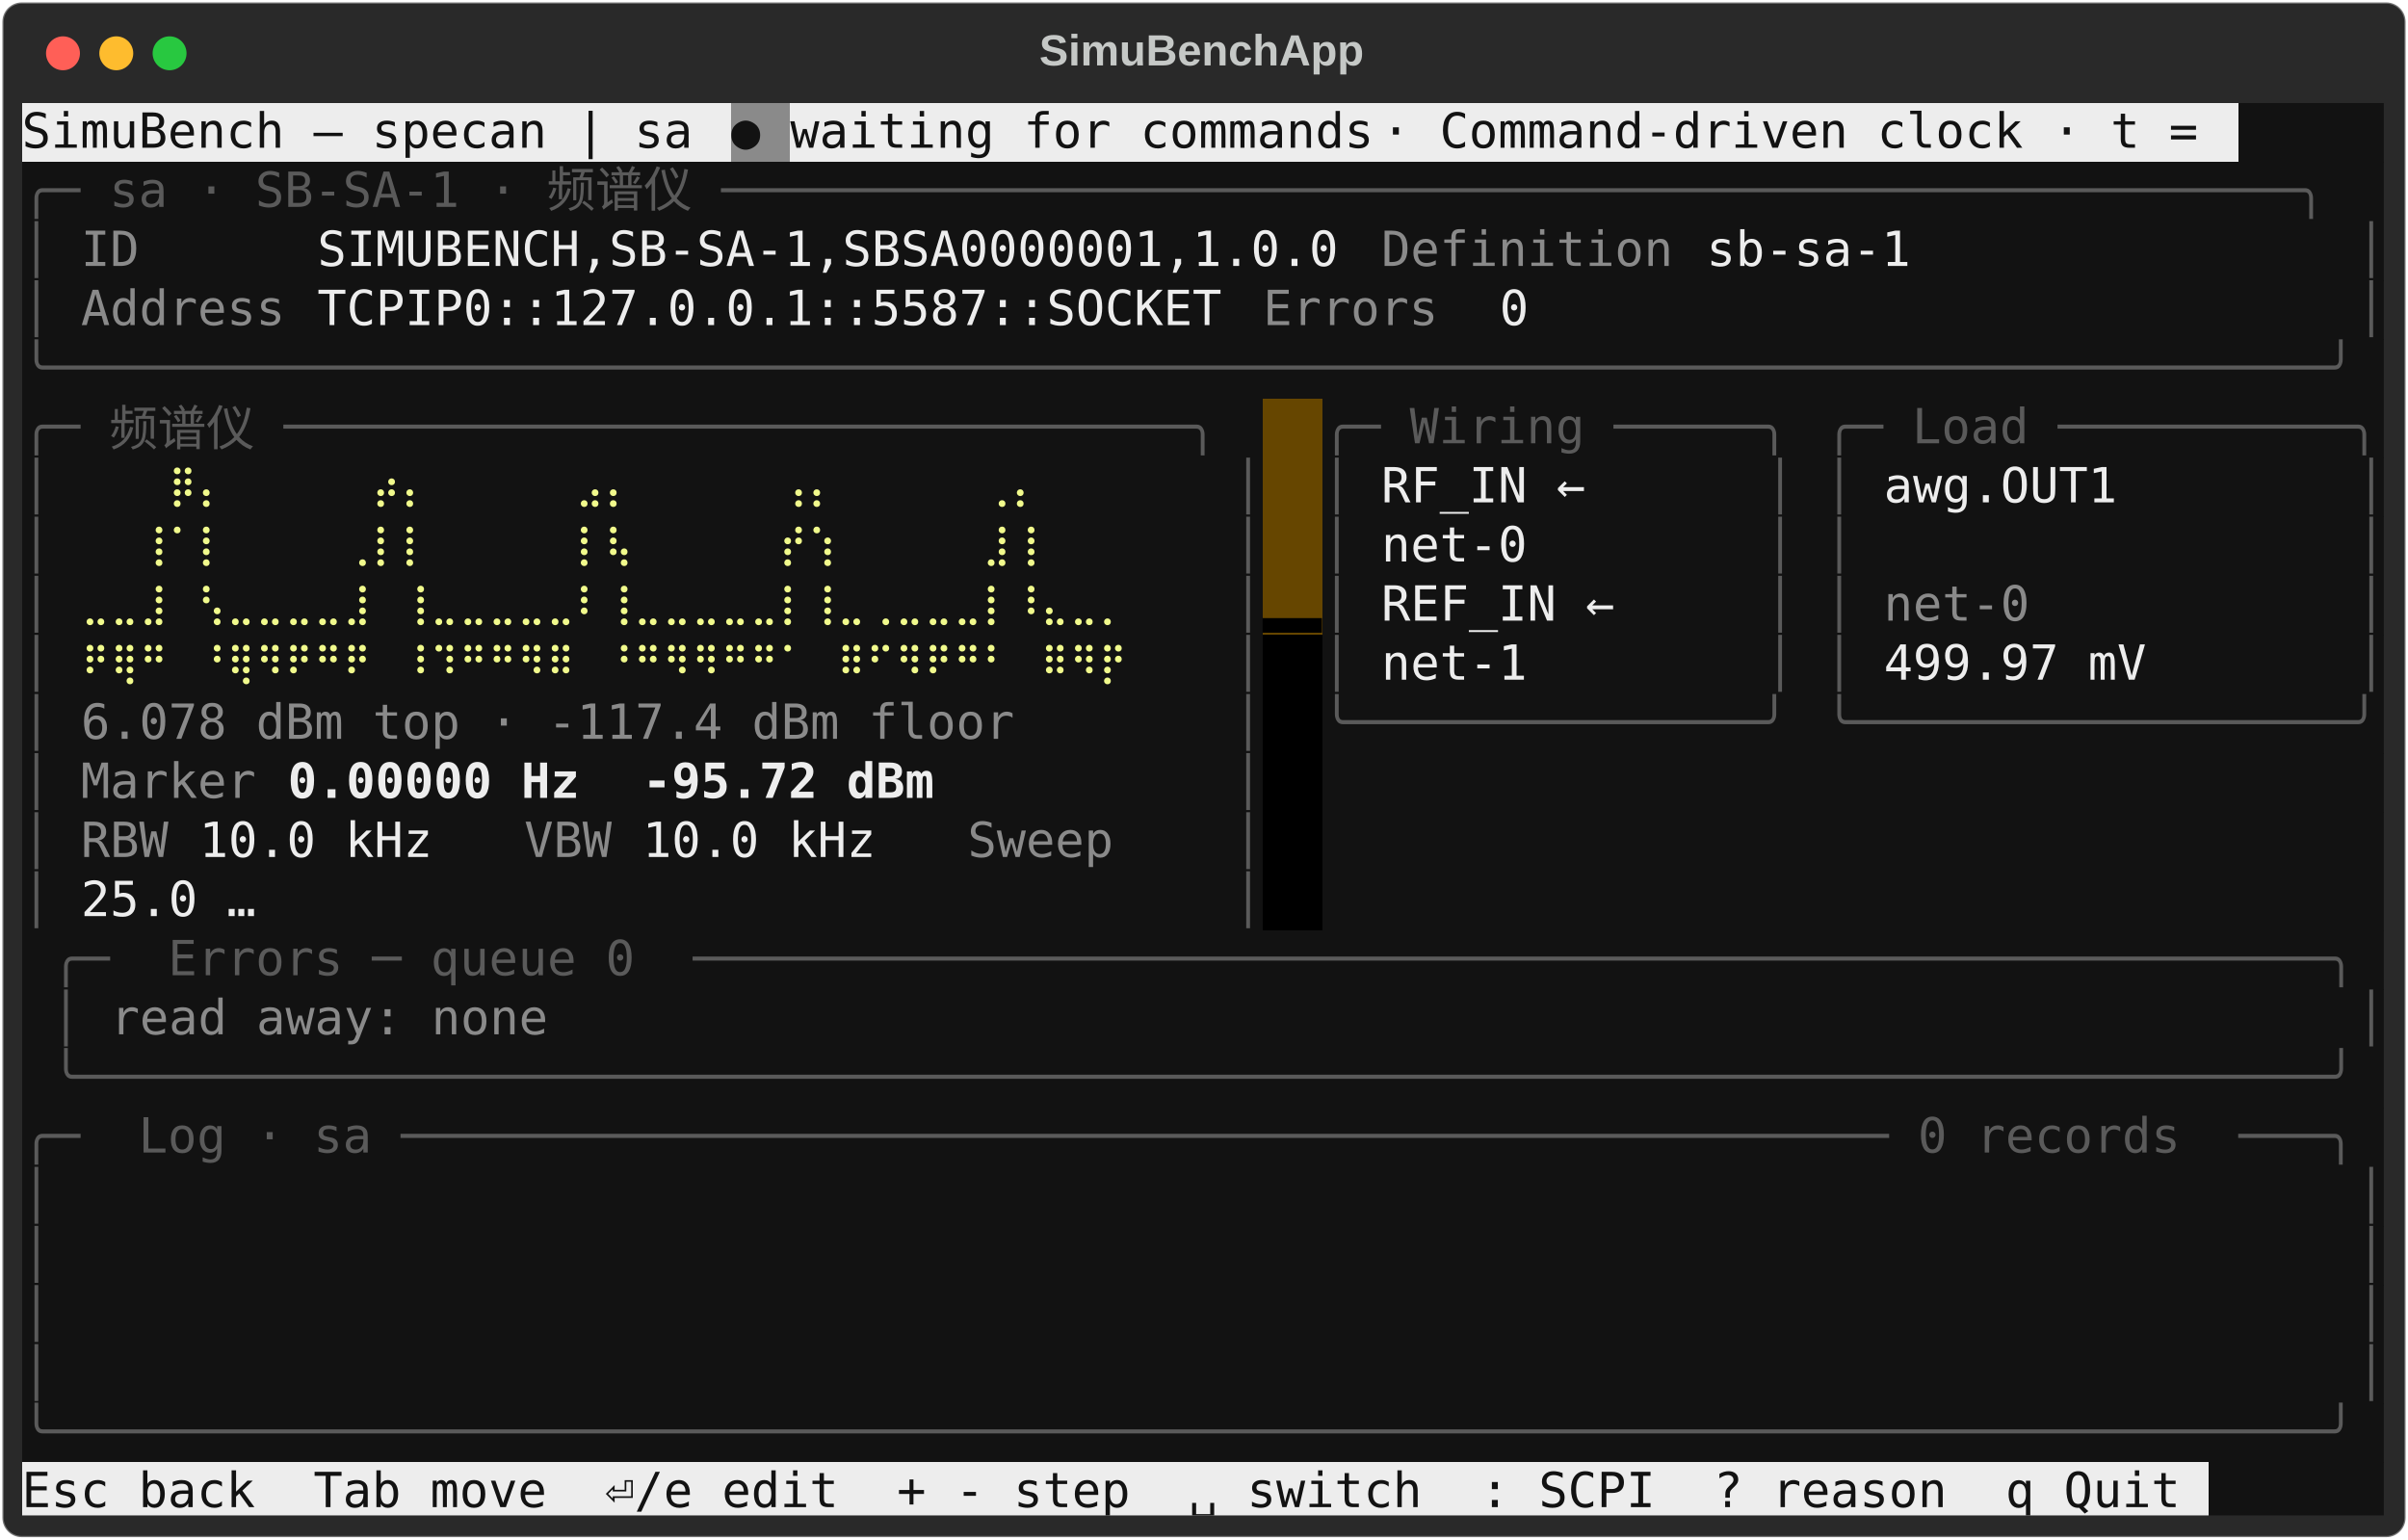
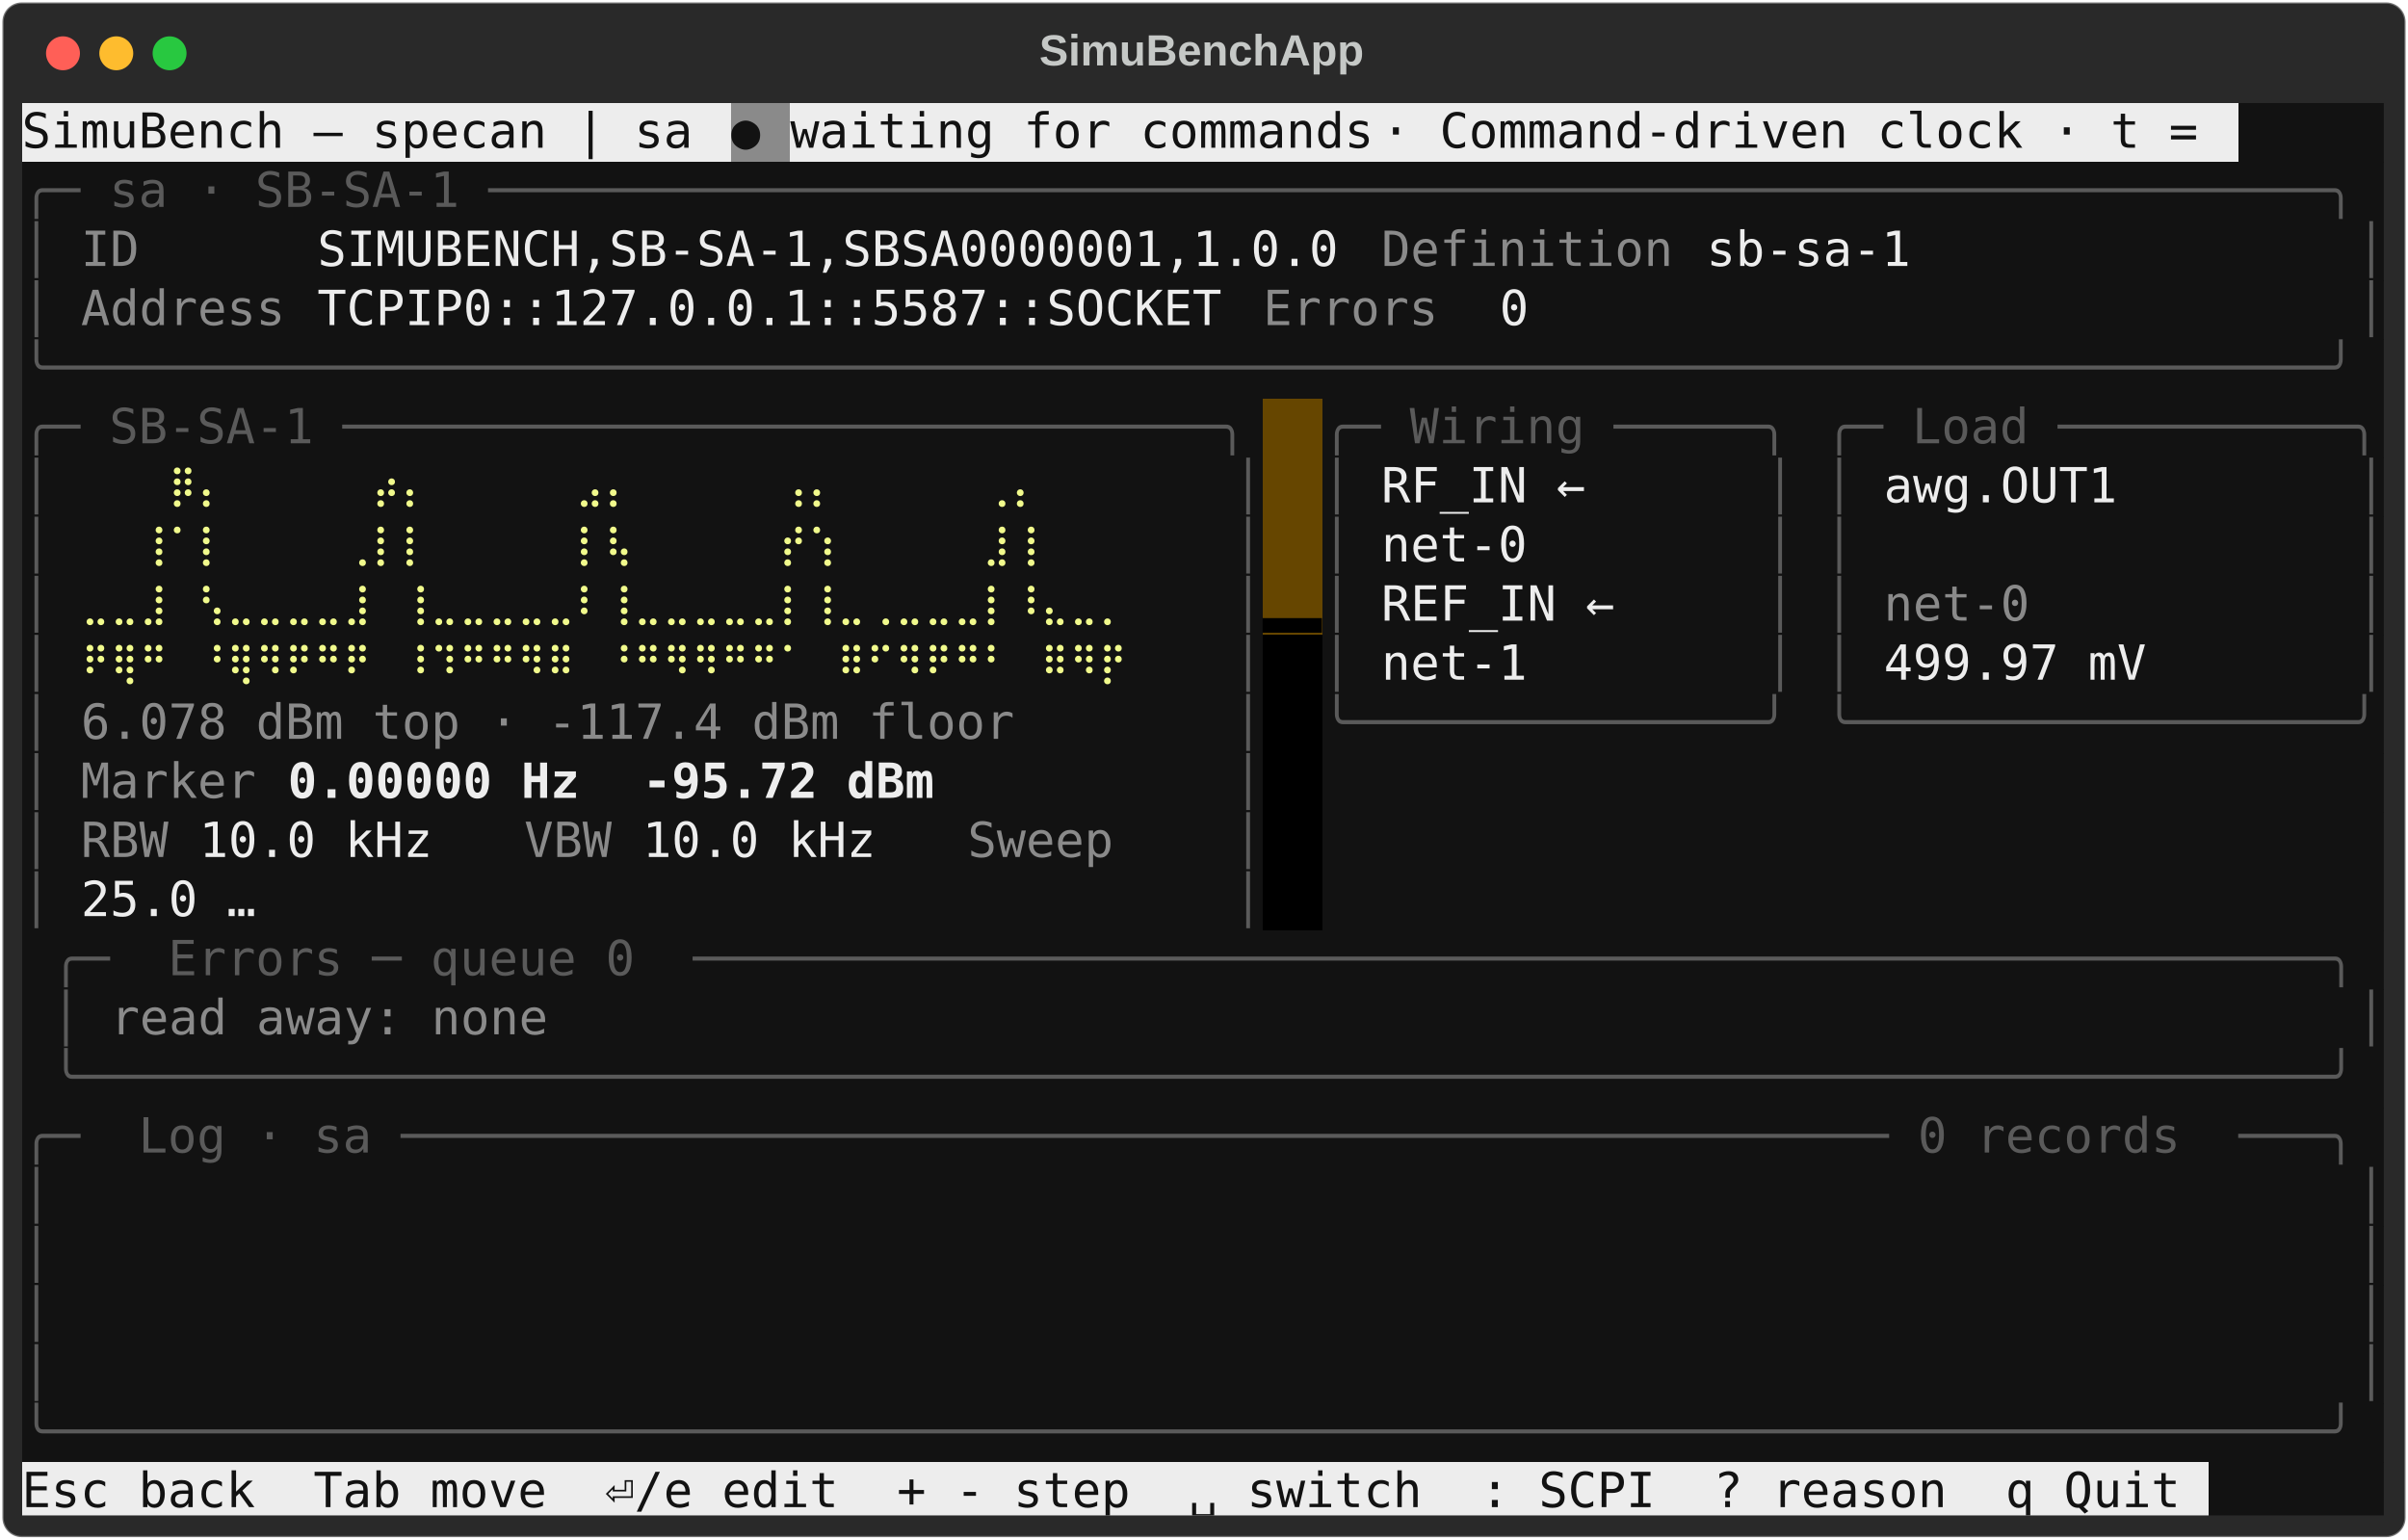
<svg xmlns="http://www.w3.org/2000/svg" class="rich-terminal" viewBox="0 0 994 635.6">
  <style>

    @font-face {
        font-family: "Fira Code";
        src: local("FiraCode-Regular"),
                url("https://cdnjs.cloudflare.com/ajax/libs/firacode/6.2.0/woff2/FiraCode-Regular.woff2") format("woff2"),
                url("https://cdnjs.cloudflare.com/ajax/libs/firacode/6.2.0/woff/FiraCode-Regular.woff") format("woff");
        font-style: normal;
        font-weight: 400;
    }
    @font-face {
        font-family: "Fira Code";
        src: local("FiraCode-Bold"),
                url("https://cdnjs.cloudflare.com/ajax/libs/firacode/6.2.0/woff2/FiraCode-Bold.woff2") format("woff2"),
                url("https://cdnjs.cloudflare.com/ajax/libs/firacode/6.2.0/woff/FiraCode-Bold.woff") format("woff");
        font-style: bold;
        font-weight: 700;
    }

    .terminal-matrix {
        font-family: Fira Code, monospace;
        font-size: 20px;
        line-height: 24.4px;
        font-variant-east-asian: full-width;
    }

    .terminal-title {
        font-size: 18px;
        font-weight: bold;
        font-family: arial;
    }

    .terminal-r1 { fill: #121212 }
.terminal-r2 { fill: #c5c8c6 }
.terminal-r3 { fill: #5a5a5a }
.terminal-r4 { fill: #8a8a8a }
.terminal-r5 { fill: #ededed }
.terminal-r6 { fill: #f1fa8c }
.terminal-r7 { fill: #000000 }
.terminal-r8 { fill: #ededed;font-weight: bold }
    </style>
  <defs>
    <clipPath id="terminal-clip-terminal">
      <rect x="0" y="0" width="975.0" height="584.6" />
    </clipPath>
    <clipPath id="terminal-line-0">
      <rect x="0" y="1.5" width="976" height="24.65" />
    </clipPath>
    <clipPath id="terminal-line-1">
      <rect x="0" y="25.9" width="976" height="24.65" />
    </clipPath>
    <clipPath id="terminal-line-2">
      <rect x="0" y="50.3" width="976" height="24.65" />
    </clipPath>
    <clipPath id="terminal-line-3">
      <rect x="0" y="74.7" width="976" height="24.65" />
    </clipPath>
    <clipPath id="terminal-line-4">
      <rect x="0" y="99.1" width="976" height="24.65" />
    </clipPath>
    <clipPath id="terminal-line-5">
      <rect x="0" y="123.5" width="976" height="24.65" />
    </clipPath>
    <clipPath id="terminal-line-6">
      <rect x="0" y="147.9" width="976" height="24.65" />
    </clipPath>
    <clipPath id="terminal-line-7">
      <rect x="0" y="172.3" width="976" height="24.65" />
    </clipPath>
    <clipPath id="terminal-line-8">
      <rect x="0" y="196.7" width="976" height="24.65" />
    </clipPath>
    <clipPath id="terminal-line-9">
      <rect x="0" y="221.1" width="976" height="24.65" />
    </clipPath>
    <clipPath id="terminal-line-10">
      <rect x="0" y="245.5" width="976" height="24.65" />
    </clipPath>
    <clipPath id="terminal-line-11">
      <rect x="0" y="269.9" width="976" height="24.65" />
    </clipPath>
    <clipPath id="terminal-line-12">
      <rect x="0" y="294.3" width="976" height="24.65" />
    </clipPath>
    <clipPath id="terminal-line-13">
      <rect x="0" y="318.7" width="976" height="24.65" />
    </clipPath>
    <clipPath id="terminal-line-14">
      <rect x="0" y="343.1" width="976" height="24.65" />
    </clipPath>
    <clipPath id="terminal-line-15">
      <rect x="0" y="367.5" width="976" height="24.65" />
    </clipPath>
    <clipPath id="terminal-line-16">
      <rect x="0" y="391.9" width="976" height="24.65" />
    </clipPath>
    <clipPath id="terminal-line-17">
      <rect x="0" y="416.3" width="976" height="24.65" />
    </clipPath>
    <clipPath id="terminal-line-18">
      <rect x="0" y="440.7" width="976" height="24.65" />
    </clipPath>
    <clipPath id="terminal-line-19">
      <rect x="0" y="465.1" width="976" height="24.65" />
    </clipPath>
    <clipPath id="terminal-line-20">
      <rect x="0" y="489.5" width="976" height="24.65" />
    </clipPath>
    <clipPath id="terminal-line-21">
      <rect x="0" y="513.9" width="976" height="24.65" />
    </clipPath>
    <clipPath id="terminal-line-22">
      <rect x="0" y="538.3" width="976" height="24.65" />
    </clipPath>
  </defs>
  <rect fill="#292929" stroke="rgba(255,255,255,0.35)" stroke-width="1" x="1" y="1" width="992" height="633.6" rx="8" />
  <text class="terminal-title" fill="#c5c8c6" text-anchor="middle" x="496" y="27">SimuBenchApp</text>
  <g transform="translate(26,22)">
    <circle cx="0" cy="0" r="7" fill="#ff5f57" />
    <circle cx="22" cy="0" r="7" fill="#febc2e" />
    <circle cx="44" cy="0" r="7" fill="#28c840" />
  </g>
  <g transform="translate(9, 41)" clip-path="url(#terminal-clip-terminal)">
    <rect fill="#ededed" x="0" y="1.5" width="280.6" height="24.65" shape-rendering="crispEdges" />
    <rect fill="#ededed" x="280.6" y="1.5" width="12.2" height="24.65" shape-rendering="crispEdges" />
    <rect fill="#8a8a8a" x="292.8" y="1.5" width="24.4" height="24.65" shape-rendering="crispEdges" />
    <rect fill="#ededed" x="317.2" y="1.5" width="244" height="24.65" shape-rendering="crispEdges" />
    <rect fill="#ededed" x="561.2" y="1.5" width="353.8" height="24.65" shape-rendering="crispEdges" />
    <rect fill="#121212" x="915" y="1.5" width="61" height="24.65" shape-rendering="crispEdges" />
    <rect fill="#121212" x="0" y="25.9" width="976" height="24.65" shape-rendering="crispEdges" />
    <rect fill="#121212" x="0" y="50.3" width="12.2" height="24.65" shape-rendering="crispEdges" />
    <rect fill="#121212" x="12.2" y="50.3" width="12.2" height="24.65" shape-rendering="crispEdges" />
    <rect fill="#121212" x="24.4" y="50.3" width="97.6" height="24.65" shape-rendering="crispEdges" />
    <rect fill="#121212" x="122" y="50.3" width="439.2" height="24.65" shape-rendering="crispEdges" />
    <rect fill="#121212" x="561.2" y="50.3" width="134.2" height="24.65" shape-rendering="crispEdges" />
    <rect fill="#121212" x="695.4" y="50.3" width="256.2" height="24.65" shape-rendering="crispEdges" />
    <rect fill="#121212" x="951.6" y="50.3" width="12.2" height="24.65" shape-rendering="crispEdges" />
    <rect fill="#121212" x="963.8" y="50.3" width="12.2" height="24.65" shape-rendering="crispEdges" />
    <rect fill="#121212" x="0" y="74.7" width="12.2" height="24.65" shape-rendering="crispEdges" />
    <rect fill="#121212" x="12.2" y="74.7" width="12.2" height="24.65" shape-rendering="crispEdges" />
    <rect fill="#121212" x="24.4" y="74.7" width="97.6" height="24.65" shape-rendering="crispEdges" />
    <rect fill="#121212" x="122" y="74.7" width="390.4" height="24.65" shape-rendering="crispEdges" />
    <rect fill="#121212" x="512.4" y="74.7" width="97.6" height="24.65" shape-rendering="crispEdges" />
    <rect fill="#121212" x="610" y="74.7" width="341.6" height="24.65" shape-rendering="crispEdges" />
    <rect fill="#121212" x="951.6" y="74.7" width="12.2" height="24.65" shape-rendering="crispEdges" />
    <rect fill="#121212" x="963.8" y="74.7" width="12.2" height="24.65" shape-rendering="crispEdges" />
    <rect fill="#121212" x="0" y="99.1" width="976" height="24.65" shape-rendering="crispEdges" />
    <rect fill="#121212" x="0" y="123.5" width="512.4" height="24.65" shape-rendering="crispEdges" />
    <rect fill="#664600" x="512.4" y="123.5" width="24.4" height="24.65" shape-rendering="crispEdges" />
    <rect fill="#121212" x="536.8" y="123.5" width="195.2" height="24.65" shape-rendering="crispEdges" />
    <rect fill="#121212" x="732" y="123.5" width="12.2" height="24.65" shape-rendering="crispEdges" />
    <rect fill="#121212" x="744.2" y="123.5" width="231.8" height="24.65" shape-rendering="crispEdges" />
    <rect fill="#121212" x="0" y="147.9" width="12.2" height="24.65" shape-rendering="crispEdges" />
    <rect fill="#121212" x="12.2" y="147.9" width="12.2" height="24.65" shape-rendering="crispEdges" />
    <rect fill="#121212" x="24.4" y="147.9" width="463.6" height="24.65" shape-rendering="crispEdges" />
    <rect fill="#121212" x="488" y="147.9" width="12.2" height="24.65" shape-rendering="crispEdges" />
    <rect fill="#121212" x="500.2" y="147.9" width="12.2" height="24.65" shape-rendering="crispEdges" />
    <rect fill="#664600" x="512.4" y="147.9" width="24.4" height="24.65" shape-rendering="crispEdges" />
    <rect fill="#121212" x="536.8" y="147.9" width="12.2" height="24.65" shape-rendering="crispEdges" />
    <rect fill="#121212" x="549" y="147.9" width="12.2" height="24.65" shape-rendering="crispEdges" />
    <rect fill="#121212" x="561.2" y="147.9" width="85.4" height="24.65" shape-rendering="crispEdges" />
    <rect fill="#121212" x="646.6" y="147.9" width="73.2" height="24.65" shape-rendering="crispEdges" />
    <rect fill="#121212" x="719.8" y="147.9" width="12.2" height="24.65" shape-rendering="crispEdges" />
    <rect fill="#121212" x="732" y="147.9" width="12.2" height="24.65" shape-rendering="crispEdges" />
    <rect fill="#121212" x="744.2" y="147.9" width="12.2" height="24.65" shape-rendering="crispEdges" />
    <rect fill="#121212" x="756.4" y="147.9" width="12.2" height="24.65" shape-rendering="crispEdges" />
    <rect fill="#121212" x="768.6" y="147.9" width="170.8" height="24.65" shape-rendering="crispEdges" />
    <rect fill="#121212" x="939.4" y="147.9" width="24.4" height="24.65" shape-rendering="crispEdges" />
    <rect fill="#121212" x="963.8" y="147.9" width="12.2" height="24.65" shape-rendering="crispEdges" />
    <rect fill="#121212" x="0" y="172.3" width="12.2" height="24.65" shape-rendering="crispEdges" />
    <rect fill="#121212" x="12.2" y="172.3" width="12.2" height="24.65" shape-rendering="crispEdges" />
    <rect fill="#121212" x="24.4" y="172.3" width="463.6" height="24.65" shape-rendering="crispEdges" />
    <rect fill="#121212" x="488" y="172.3" width="12.2" height="24.65" shape-rendering="crispEdges" />
    <rect fill="#121212" x="500.2" y="172.3" width="12.2" height="24.65" shape-rendering="crispEdges" />
    <rect fill="#664600" x="512.4" y="172.3" width="24.4" height="24.65" shape-rendering="crispEdges" />
    <rect fill="#121212" x="536.8" y="172.3" width="12.2" height="24.65" shape-rendering="crispEdges" />
    <rect fill="#121212" x="549" y="172.3" width="12.2" height="24.65" shape-rendering="crispEdges" />
    <rect fill="#121212" x="561.2" y="172.3" width="73.2" height="24.65" shape-rendering="crispEdges" />
    <rect fill="#121212" x="634.4" y="172.3" width="85.4" height="24.65" shape-rendering="crispEdges" />
    <rect fill="#121212" x="719.8" y="172.3" width="12.2" height="24.65" shape-rendering="crispEdges" />
    <rect fill="#121212" x="732" y="172.3" width="12.2" height="24.65" shape-rendering="crispEdges" />
    <rect fill="#121212" x="744.2" y="172.3" width="12.2" height="24.65" shape-rendering="crispEdges" />
    <rect fill="#121212" x="756.4" y="172.3" width="12.2" height="24.65" shape-rendering="crispEdges" />
    <rect fill="#121212" x="768.6" y="172.3" width="170.8" height="24.65" shape-rendering="crispEdges" />
    <rect fill="#121212" x="939.4" y="172.3" width="24.4" height="24.65" shape-rendering="crispEdges" />
    <rect fill="#121212" x="963.8" y="172.3" width="12.2" height="24.65" shape-rendering="crispEdges" />
    <rect fill="#121212" x="0" y="196.7" width="12.2" height="24.65" shape-rendering="crispEdges" />
    <rect fill="#121212" x="12.2" y="196.7" width="12.2" height="24.65" shape-rendering="crispEdges" />
    <rect fill="#121212" x="24.4" y="196.7" width="463.6" height="24.65" shape-rendering="crispEdges" />
    <rect fill="#121212" x="488" y="196.7" width="12.2" height="24.65" shape-rendering="crispEdges" />
    <rect fill="#121212" x="500.2" y="196.7" width="12.2" height="24.65" shape-rendering="crispEdges" />
    <rect fill="#664600" x="512.4" y="196.7" width="24.4" height="24.65" shape-rendering="crispEdges" />
    <rect fill="#121212" x="536.8" y="196.7" width="12.2" height="24.65" shape-rendering="crispEdges" />
    <rect fill="#121212" x="549" y="196.7" width="12.2" height="24.65" shape-rendering="crispEdges" />
    <rect fill="#121212" x="561.2" y="196.7" width="97.6" height="24.65" shape-rendering="crispEdges" />
    <rect fill="#121212" x="658.8" y="196.7" width="61" height="24.65" shape-rendering="crispEdges" />
    <rect fill="#121212" x="719.8" y="196.7" width="12.2" height="24.65" shape-rendering="crispEdges" />
    <rect fill="#121212" x="732" y="196.7" width="12.2" height="24.65" shape-rendering="crispEdges" />
    <rect fill="#121212" x="744.2" y="196.7" width="12.2" height="24.65" shape-rendering="crispEdges" />
    <rect fill="#121212" x="756.4" y="196.7" width="12.2" height="24.65" shape-rendering="crispEdges" />
    <rect fill="#121212" x="768.6" y="196.7" width="61" height="24.65" shape-rendering="crispEdges" />
    <rect fill="#121212" x="829.6" y="196.7" width="109.8" height="24.65" shape-rendering="crispEdges" />
    <rect fill="#121212" x="939.4" y="196.7" width="24.4" height="24.65" shape-rendering="crispEdges" />
    <rect fill="#121212" x="963.8" y="196.7" width="12.2" height="24.65" shape-rendering="crispEdges" />
    <rect fill="#121212" x="0" y="221.1" width="12.2" height="24.65" shape-rendering="crispEdges" />
    <rect fill="#121212" x="12.2" y="221.1" width="12.2" height="24.65" shape-rendering="crispEdges" />
    <rect fill="#121212" x="24.4" y="221.1" width="463.6" height="24.65" shape-rendering="crispEdges" />
    <rect fill="#121212" x="488" y="221.1" width="12.2" height="24.65" shape-rendering="crispEdges" />
    <rect fill="#121212" x="500.2" y="221.1" width="12.2" height="24.65" shape-rendering="crispEdges" />
    <rect fill="#000000" x="512.4" y="221.1" width="24.4" height="24.65" shape-rendering="crispEdges" />
    <rect fill="#121212" x="536.8" y="221.1" width="12.2" height="24.65" shape-rendering="crispEdges" />
    <rect fill="#121212" x="549" y="221.1" width="12.2" height="24.65" shape-rendering="crispEdges" />
    <rect fill="#121212" x="561.2" y="221.1" width="61" height="24.65" shape-rendering="crispEdges" />
    <rect fill="#121212" x="622.2" y="221.1" width="97.6" height="24.65" shape-rendering="crispEdges" />
    <rect fill="#121212" x="719.8" y="221.1" width="12.2" height="24.65" shape-rendering="crispEdges" />
    <rect fill="#121212" x="732" y="221.1" width="12.2" height="24.65" shape-rendering="crispEdges" />
    <rect fill="#121212" x="744.2" y="221.1" width="12.2" height="24.65" shape-rendering="crispEdges" />
    <rect fill="#121212" x="756.4" y="221.1" width="12.2" height="24.65" shape-rendering="crispEdges" />
    <rect fill="#121212" x="768.6" y="221.1" width="170.8" height="24.65" shape-rendering="crispEdges" />
    <rect fill="#121212" x="939.4" y="221.1" width="24.4" height="24.65" shape-rendering="crispEdges" />
    <rect fill="#121212" x="963.8" y="221.1" width="12.2" height="24.65" shape-rendering="crispEdges" />
    <rect fill="#121212" x="0" y="245.5" width="12.2" height="24.65" shape-rendering="crispEdges" />
    <rect fill="#121212" x="12.2" y="245.5" width="12.2" height="24.65" shape-rendering="crispEdges" />
    <rect fill="#121212" x="24.4" y="245.5" width="390.4" height="24.65" shape-rendering="crispEdges" />
    <rect fill="#121212" x="414.8" y="245.5" width="73.2" height="24.65" shape-rendering="crispEdges" />
    <rect fill="#121212" x="488" y="245.5" width="12.2" height="24.65" shape-rendering="crispEdges" />
    <rect fill="#121212" x="500.2" y="245.5" width="12.2" height="24.65" shape-rendering="crispEdges" />
    <rect fill="#000000" x="512.4" y="245.5" width="24.4" height="24.65" shape-rendering="crispEdges" />
    <rect fill="#121212" x="536.8" y="245.5" width="195.2" height="24.65" shape-rendering="crispEdges" />
    <rect fill="#121212" x="732" y="245.5" width="12.2" height="24.65" shape-rendering="crispEdges" />
    <rect fill="#121212" x="744.2" y="245.5" width="231.8" height="24.65" shape-rendering="crispEdges" />
    <rect fill="#121212" x="0" y="269.9" width="12.2" height="24.65" shape-rendering="crispEdges" />
    <rect fill="#121212" x="12.2" y="269.9" width="12.2" height="24.65" shape-rendering="crispEdges" />
    <rect fill="#121212" x="24.4" y="269.9" width="85.4" height="24.65" shape-rendering="crispEdges" />
    <rect fill="#121212" x="109.8" y="269.9" width="122" height="24.65" shape-rendering="crispEdges" />
    <rect fill="#121212" x="231.8" y="269.9" width="24.4" height="24.65" shape-rendering="crispEdges" />
    <rect fill="#121212" x="256.2" y="269.9" width="122" height="24.65" shape-rendering="crispEdges" />
    <rect fill="#121212" x="378.2" y="269.9" width="109.8" height="24.65" shape-rendering="crispEdges" />
    <rect fill="#121212" x="488" y="269.9" width="12.2" height="24.65" shape-rendering="crispEdges" />
    <rect fill="#121212" x="500.2" y="269.9" width="12.2" height="24.65" shape-rendering="crispEdges" />
    <rect fill="#000000" x="512.4" y="269.9" width="24.4" height="24.65" shape-rendering="crispEdges" />
    <rect fill="#121212" x="536.8" y="269.9" width="439.2" height="24.65" shape-rendering="crispEdges" />
    <rect fill="#121212" x="0" y="294.3" width="12.2" height="24.65" shape-rendering="crispEdges" />
    <rect fill="#121212" x="12.2" y="294.3" width="12.2" height="24.65" shape-rendering="crispEdges" />
    <rect fill="#121212" x="24.4" y="294.3" width="48.8" height="24.65" shape-rendering="crispEdges" />
    <rect fill="#121212" x="73.2" y="294.3" width="134.2" height="24.65" shape-rendering="crispEdges" />
    <rect fill="#121212" x="207.4" y="294.3" width="48.8" height="24.65" shape-rendering="crispEdges" />
    <rect fill="#121212" x="256.2" y="294.3" width="134.2" height="24.65" shape-rendering="crispEdges" />
    <rect fill="#121212" x="390.4" y="294.3" width="61" height="24.65" shape-rendering="crispEdges" />
    <rect fill="#121212" x="451.4" y="294.3" width="48.8" height="24.65" shape-rendering="crispEdges" />
    <rect fill="#121212" x="500.2" y="294.3" width="12.2" height="24.65" shape-rendering="crispEdges" />
    <rect fill="#000000" x="512.4" y="294.3" width="24.4" height="24.65" shape-rendering="crispEdges" />
    <rect fill="#121212" x="536.8" y="294.3" width="439.2" height="24.65" shape-rendering="crispEdges" />
    <rect fill="#121212" x="0" y="318.7" width="12.2" height="24.65" shape-rendering="crispEdges" />
    <rect fill="#121212" x="12.2" y="318.7" width="12.2" height="24.65" shape-rendering="crispEdges" />
    <rect fill="#121212" x="24.4" y="318.7" width="73.2" height="24.65" shape-rendering="crispEdges" />
    <rect fill="#121212" x="97.6" y="318.7" width="402.6" height="24.65" shape-rendering="crispEdges" />
    <rect fill="#121212" x="500.2" y="318.7" width="12.2" height="24.65" shape-rendering="crispEdges" />
    <rect fill="#000000" x="512.4" y="318.7" width="24.4" height="24.65" shape-rendering="crispEdges" />
    <rect fill="#121212" x="536.8" y="318.7" width="439.2" height="24.65" shape-rendering="crispEdges" />
    <rect fill="#121212" x="0" y="343.1" width="12.2" height="24.65" shape-rendering="crispEdges" />
    <rect fill="#121212" x="12.2" y="343.1" width="963.8" height="24.65" shape-rendering="crispEdges" />
    <rect fill="#121212" x="0" y="367.5" width="12.2" height="24.65" shape-rendering="crispEdges" />
    <rect fill="#121212" x="12.2" y="367.5" width="12.2" height="24.65" shape-rendering="crispEdges" />
    <rect fill="#121212" x="24.4" y="367.5" width="12.2" height="24.65" shape-rendering="crispEdges" />
    <rect fill="#121212" x="36.6" y="367.5" width="183" height="24.65" shape-rendering="crispEdges" />
    <rect fill="#121212" x="219.6" y="367.5" width="61" height="24.65" shape-rendering="crispEdges" />
    <rect fill="#121212" x="280.6" y="367.5" width="683.2" height="24.65" shape-rendering="crispEdges" />
    <rect fill="#121212" x="963.8" y="367.5" width="12.2" height="24.65" shape-rendering="crispEdges" />
    <rect fill="#121212" x="0" y="391.9" width="12.2" height="24.65" shape-rendering="crispEdges" />
    <rect fill="#121212" x="12.2" y="391.9" width="963.8" height="24.65" shape-rendering="crispEdges" />
    <rect fill="#121212" x="0" y="416.3" width="976" height="24.65" shape-rendering="crispEdges" />
    <rect fill="#121212" x="0" y="440.7" width="12.2" height="24.65" shape-rendering="crispEdges" />
    <rect fill="#121212" x="12.2" y="440.7" width="12.2" height="24.65" shape-rendering="crispEdges" />
    <rect fill="#121212" x="24.4" y="440.7" width="0" height="24.65" shape-rendering="crispEdges" />
    <rect fill="#121212" x="24.4" y="440.7" width="939.4" height="24.65" shape-rendering="crispEdges" />
    <rect fill="#121212" x="963.8" y="440.7" width="12.2" height="24.65" shape-rendering="crispEdges" />
    <rect fill="#121212" x="0" y="465.1" width="12.2" height="24.65" shape-rendering="crispEdges" />
    <rect fill="#121212" x="12.2" y="465.1" width="951.6" height="24.65" shape-rendering="crispEdges" />
    <rect fill="#121212" x="963.8" y="465.1" width="12.2" height="24.65" shape-rendering="crispEdges" />
    <rect fill="#121212" x="0" y="489.5" width="12.2" height="24.65" shape-rendering="crispEdges" />
    <rect fill="#121212" x="12.2" y="489.5" width="951.6" height="24.65" shape-rendering="crispEdges" />
    <rect fill="#121212" x="963.8" y="489.5" width="12.2" height="24.65" shape-rendering="crispEdges" />
    <rect fill="#121212" x="0" y="513.9" width="12.2" height="24.65" shape-rendering="crispEdges" />
    <rect fill="#121212" x="12.2" y="513.9" width="951.6" height="24.65" shape-rendering="crispEdges" />
    <rect fill="#121212" x="963.8" y="513.9" width="12.2" height="24.65" shape-rendering="crispEdges" />
    <rect fill="#121212" x="0" y="538.3" width="976" height="24.65" shape-rendering="crispEdges" />
    <rect fill="#ededed" x="0" y="562.7" width="902.8" height="24.65" shape-rendering="crispEdges" />
    <rect fill="#121212" x="902.8" y="562.7" width="73.2" height="24.65" shape-rendering="crispEdges" />
    <g class="terminal-matrix">
      <text class="terminal-r1" x="0" y="20" textLength="280.6" clip-path="url(#terminal-line-0)">SimuBench — specan | sa</text>
      <text class="terminal-r1" x="292.8" y="20" textLength="24.4" clip-path="url(#terminal-line-0)">● </text>
      <text class="terminal-r1" x="317.2" y="20" textLength="244" clip-path="url(#terminal-line-0)">waiting for commands</text>
      <text class="terminal-r1" x="561.2" y="20" textLength="353.8" clip-path="url(#terminal-line-0)"> · Command-driven clock · t =</text>
      <text class="terminal-r2" x="976" y="20" textLength="12.2" clip-path="url(#terminal-line-0)">
</text>
-       <text class="terminal-r3" x="0" y="44.4" textLength="939.4" clip-path="url(#terminal-line-1)">╭─ sa · SB-SA-1 · 频谱仪 ──────────────────────────────────────────────────────╮</text>
+       <text class="terminal-r3" x="0" y="44.4" textLength="976" clip-path="url(#terminal-line-1)">╭─ sa · SB-SA-1 ───────────────────────────────────────────────────────────────╮</text>
      <text class="terminal-r2" x="976" y="44.4" textLength="12.2" clip-path="url(#terminal-line-1)">
</text>
      <text class="terminal-r3" x="0" y="68.8" textLength="12.2" clip-path="url(#terminal-line-2)">│</text>
      <text class="terminal-r4" x="24.4" y="68.8" textLength="97.6" clip-path="url(#terminal-line-2)">ID      </text>
      <text class="terminal-r5" x="122" y="68.8" textLength="439.2" clip-path="url(#terminal-line-2)">SIMUBENCH,SB-SA-1,SBSA0000001,1.0.0 </text>
      <text class="terminal-r4" x="561.2" y="68.8" textLength="134.2" clip-path="url(#terminal-line-2)">Definition </text>
      <text class="terminal-r5" x="695.4" y="68.8" textLength="256.2" clip-path="url(#terminal-line-2)">sb-sa-1              </text>
      <text class="terminal-r3" x="963.8" y="68.8" textLength="12.2" clip-path="url(#terminal-line-2)">│</text>
      <text class="terminal-r2" x="976" y="68.8" textLength="12.2" clip-path="url(#terminal-line-2)">
</text>
      <text class="terminal-r3" x="0" y="93.2" textLength="12.2" clip-path="url(#terminal-line-3)">│</text>
      <text class="terminal-r4" x="24.4" y="93.2" textLength="97.6" clip-path="url(#terminal-line-3)">Address </text>
      <text class="terminal-r5" x="122" y="93.2" textLength="390.4" clip-path="url(#terminal-line-3)">TCPIP0::127.0.0.1::5587::SOCKET </text>
      <text class="terminal-r4" x="512.4" y="93.2" textLength="97.6" clip-path="url(#terminal-line-3)">Errors  </text>
      <text class="terminal-r5" x="610" y="93.2" textLength="341.6" clip-path="url(#terminal-line-3)">0                           </text>
      <text class="terminal-r3" x="963.8" y="93.2" textLength="12.2" clip-path="url(#terminal-line-3)">│</text>
      <text class="terminal-r2" x="976" y="93.2" textLength="12.2" clip-path="url(#terminal-line-3)">
</text>
      <text class="terminal-r3" x="0" y="117.6" textLength="976" clip-path="url(#terminal-line-4)">╰──────────────────────────────────────────────────────────────────────────────╯</text>
      <text class="terminal-r2" x="976" y="117.6" textLength="12.2" clip-path="url(#terminal-line-4)">
</text>
-       <text class="terminal-r3" x="0" y="142" textLength="475.8" clip-path="url(#terminal-line-5)">╭─ 频谱仪 ───────────────────────────────╮</text>
+       <text class="terminal-r3" x="0" y="142" textLength="512.4" clip-path="url(#terminal-line-5)">╭─ SB-SA-1 ──────────────────────────────╮</text>
      <text class="terminal-r3" x="536.8" y="142" textLength="195.2" clip-path="url(#terminal-line-5)">╭─ Wiring ─────╮</text>
      <text class="terminal-r3" x="744.2" y="142" textLength="231.8" clip-path="url(#terminal-line-5)">╭─ Load ──────────╮</text>
      <text class="terminal-r2" x="976" y="142" textLength="12.2" clip-path="url(#terminal-line-5)">
</text>
      <text class="terminal-r3" x="0" y="166.4" textLength="12.2" clip-path="url(#terminal-line-6)">│</text>
      <text class="terminal-r6" x="24.4" y="166.4" textLength="463.6" clip-path="url(#terminal-line-6)">⠀⠀⠀⡿⡄⠀⠀⠀⠀⠀⡴⡄⠀⠀⠀⠀⠀⣠⡄⠀⠀⠀⠀⠀⢠⡄⠀⠀⠀⠀⠀⢀⡄⠀⠀⠀⠀⠀</text>
      <text class="terminal-r3" x="500.2" y="166.4" textLength="12.2" clip-path="url(#terminal-line-6)">│</text>
      <text class="terminal-r3" x="536.8" y="166.4" textLength="12.2" clip-path="url(#terminal-line-6)">│</text>
      <text class="terminal-r5" x="561.2" y="166.4" textLength="85.4" clip-path="url(#terminal-line-6)">RF_IN ←</text>
      <text class="terminal-r3" x="719.8" y="166.4" textLength="12.2" clip-path="url(#terminal-line-6)">│</text>
      <text class="terminal-r3" x="744.2" y="166.4" textLength="12.2" clip-path="url(#terminal-line-6)">│</text>
      <text class="terminal-r5" x="768.6" y="166.4" textLength="170.8" clip-path="url(#terminal-line-6)">awg.OUT1      </text>
      <text class="terminal-r3" x="963.8" y="166.4" textLength="12.2" clip-path="url(#terminal-line-6)">│</text>
      <text class="terminal-r2" x="976" y="166.4" textLength="12.2" clip-path="url(#terminal-line-6)">
</text>
      <text class="terminal-r3" x="0" y="190.8" textLength="12.2" clip-path="url(#terminal-line-7)">│</text>
      <text class="terminal-r6" x="24.4" y="190.8" textLength="463.6" clip-path="url(#terminal-line-7)">⠀⠀⢸⠁⡇⠀⠀⠀⠀⢀⡇⡇⠀⠀⠀⠀⠀⡇⢧⠀⠀⠀⠀⠀⡞⢱⠀⠀⠀⠀⠀⣸⢸⠀⠀⠀⠀⠀</text>
      <text class="terminal-r3" x="500.2" y="190.8" textLength="12.2" clip-path="url(#terminal-line-7)">│</text>
      <text class="terminal-r3" x="536.8" y="190.8" textLength="12.2" clip-path="url(#terminal-line-7)">│</text>
      <text class="terminal-r5" x="561.2" y="190.8" textLength="73.2" clip-path="url(#terminal-line-7)">net-0 </text>
      <text class="terminal-r3" x="719.8" y="190.8" textLength="12.2" clip-path="url(#terminal-line-7)">│</text>
      <text class="terminal-r3" x="744.2" y="190.8" textLength="12.2" clip-path="url(#terminal-line-7)">│</text>
      <text class="terminal-r3" x="963.8" y="190.8" textLength="12.2" clip-path="url(#terminal-line-7)">│</text>
      <text class="terminal-r2" x="976" y="190.8" textLength="12.2" clip-path="url(#terminal-line-7)">
</text>
      <text class="terminal-r3" x="0" y="215.2" textLength="12.2" clip-path="url(#terminal-line-8)">│</text>
      <text class="terminal-r6" x="24.4" y="215.2" textLength="463.6" clip-path="url(#terminal-line-8)">⣀⣀⣸⠀⢣⣀⣀⣀⣀⣸⠀⢸⣀⣀⣀⣀⣀⠇⢸⣀⣀⣀⣀⣀⡇⢸⣀⢀⣀⣀⣀⡇⠸⣄⣀⡀⠀⠀</text>
      <text class="terminal-r3" x="500.2" y="215.2" textLength="12.2" clip-path="url(#terminal-line-8)">│</text>
      <text class="terminal-r7" x="512.4" y="215.2" textLength="24.4" clip-path="url(#terminal-line-8)">▂▂</text>
      <text class="terminal-r3" x="536.8" y="215.2" textLength="12.2" clip-path="url(#terminal-line-8)">│</text>
      <text class="terminal-r5" x="561.2" y="215.2" textLength="97.6" clip-path="url(#terminal-line-8)">REF_IN ←</text>
      <text class="terminal-r3" x="719.8" y="215.2" textLength="12.2" clip-path="url(#terminal-line-8)">│</text>
      <text class="terminal-r3" x="744.2" y="215.2" textLength="12.2" clip-path="url(#terminal-line-8)">│</text>
      <text class="terminal-r4" x="768.6" y="215.2" textLength="61" clip-path="url(#terminal-line-8)">net-0</text>
      <text class="terminal-r3" x="963.8" y="215.2" textLength="12.2" clip-path="url(#terminal-line-8)">│</text>
      <text class="terminal-r2" x="976" y="215.2" textLength="12.2" clip-path="url(#terminal-line-8)">
</text>
      <text class="terminal-r3" x="0" y="239.6" textLength="12.2" clip-path="url(#terminal-line-9)">│</text>
      <text class="terminal-r6" x="24.4" y="239.6" textLength="463.6" clip-path="url(#terminal-line-9)">⠟⢿⠛⠀⠘⢿⠻⠟⠛⠟⠀⠸⠹⠛⠛⠻⠿⠀⠘⠛⠻⠻⠛⠛⠁⠀⠿⠋⠻⠟⠛⠃⠀⠿⠻⡟⠀⠀</text>
      <text class="terminal-r3" x="500.2" y="239.6" textLength="12.2" clip-path="url(#terminal-line-9)">│</text>
      <text class="terminal-r3" x="536.8" y="239.6" textLength="12.2" clip-path="url(#terminal-line-9)">│</text>
      <text class="terminal-r5" x="561.2" y="239.6" textLength="61" clip-path="url(#terminal-line-9)">net-1</text>
      <text class="terminal-r3" x="719.8" y="239.6" textLength="12.2" clip-path="url(#terminal-line-9)">│</text>
      <text class="terminal-r3" x="744.2" y="239.6" textLength="12.2" clip-path="url(#terminal-line-9)">│</text>
      <text class="terminal-r5" x="768.6" y="239.6" textLength="170.8" clip-path="url(#terminal-line-9)">499.97 mV     </text>
      <text class="terminal-r3" x="963.8" y="239.6" textLength="12.2" clip-path="url(#terminal-line-9)">│</text>
      <text class="terminal-r2" x="976" y="239.6" textLength="12.2" clip-path="url(#terminal-line-9)">
</text>
      <text class="terminal-r3" x="0" y="264" textLength="12.2" clip-path="url(#terminal-line-10)">│</text>
      <text class="terminal-r4" x="24.4" y="264" textLength="390.4" clip-path="url(#terminal-line-10)">6.078 dBm top · -117.4 dBm floor</text>
      <text class="terminal-r3" x="500.2" y="264" textLength="12.2" clip-path="url(#terminal-line-10)">│</text>
      <text class="terminal-r3" x="536.8" y="264" textLength="195.2" clip-path="url(#terminal-line-10)">╰──────────────╯</text>
      <text class="terminal-r3" x="744.2" y="264" textLength="231.8" clip-path="url(#terminal-line-10)">╰─────────────────╯</text>
      <text class="terminal-r2" x="976" y="264" textLength="12.2" clip-path="url(#terminal-line-10)">
</text>
      <text class="terminal-r3" x="0" y="288.4" textLength="12.2" clip-path="url(#terminal-line-11)">│</text>
      <text class="terminal-r4" x="24.4" y="288.4" textLength="85.4" clip-path="url(#terminal-line-11)">Marker </text>
      <text class="terminal-r8" x="109.8" y="288.4" textLength="122" clip-path="url(#terminal-line-11)">0.00000 Hz</text>
      <text class="terminal-r8" x="256.2" y="288.4" textLength="122" clip-path="url(#terminal-line-11)">-95.72 dBm</text>
      <text class="terminal-r3" x="500.2" y="288.4" textLength="12.2" clip-path="url(#terminal-line-11)">│</text>
      <text class="terminal-r2" x="976" y="288.4" textLength="12.2" clip-path="url(#terminal-line-11)">
</text>
      <text class="terminal-r3" x="0" y="312.8" textLength="12.2" clip-path="url(#terminal-line-12)">│</text>
      <text class="terminal-r4" x="24.4" y="312.8" textLength="48.8" clip-path="url(#terminal-line-12)">RBW </text>
      <text class="terminal-r5" x="73.2" y="312.8" textLength="134.2" clip-path="url(#terminal-line-12)">10.0 kHz   </text>
      <text class="terminal-r4" x="207.4" y="312.8" textLength="48.8" clip-path="url(#terminal-line-12)">VBW </text>
      <text class="terminal-r5" x="256.2" y="312.8" textLength="134.2" clip-path="url(#terminal-line-12)">10.0 kHz   </text>
      <text class="terminal-r4" x="390.4" y="312.8" textLength="61" clip-path="url(#terminal-line-12)">Sweep</text>
      <text class="terminal-r3" x="500.2" y="312.8" textLength="12.2" clip-path="url(#terminal-line-12)">│</text>
      <text class="terminal-r2" x="976" y="312.8" textLength="12.2" clip-path="url(#terminal-line-12)">
</text>
      <text class="terminal-r3" x="0" y="337.2" textLength="12.2" clip-path="url(#terminal-line-13)">│</text>
      <text class="terminal-r5" x="24.4" y="337.2" textLength="73.2" clip-path="url(#terminal-line-13)">25.0 …</text>
      <text class="terminal-r3" x="500.2" y="337.2" textLength="12.2" clip-path="url(#terminal-line-13)">│</text>
      <text class="terminal-r2" x="976" y="337.2" textLength="12.2" clip-path="url(#terminal-line-13)">
</text>
      <text class="terminal-r3" x="12.2" y="361.6" textLength="963.8" clip-path="url(#terminal-line-14)">╭─  Errors ─ queue 0  ────────────────────────────────────────────────────────╮</text>
      <text class="terminal-r2" x="976" y="361.6" textLength="12.2" clip-path="url(#terminal-line-14)">
</text>
      <text class="terminal-r3" x="12.2" y="386" textLength="12.2" clip-path="url(#terminal-line-15)">│</text>
      <text class="terminal-r4" x="36.6" y="386" textLength="183" clip-path="url(#terminal-line-15)">read away: none</text>
      <text class="terminal-r3" x="963.8" y="386" textLength="12.2" clip-path="url(#terminal-line-15)">│</text>
      <text class="terminal-r2" x="976" y="386" textLength="12.2" clip-path="url(#terminal-line-15)">
</text>
      <text class="terminal-r3" x="12.2" y="410.4" textLength="963.8" clip-path="url(#terminal-line-16)">╰─────────────────────────────────────────────────────────────────────────────╯</text>
      <text class="terminal-r2" x="976" y="410.4" textLength="12.2" clip-path="url(#terminal-line-16)">
</text>
      <text class="terminal-r3" x="0" y="434.8" textLength="976" clip-path="url(#terminal-line-17)">╭─  Log · sa ─────────────────────────────────────────────────── 0 records  ───╮</text>
      <text class="terminal-r2" x="976" y="434.8" textLength="12.2" clip-path="url(#terminal-line-17)">
</text>
      <text class="terminal-r3" x="0" y="459.2" textLength="12.2" clip-path="url(#terminal-line-18)">│</text>
      <text class="terminal-r3" x="963.8" y="459.2" textLength="12.2" clip-path="url(#terminal-line-18)">│</text>
      <text class="terminal-r2" x="976" y="459.2" textLength="12.2" clip-path="url(#terminal-line-18)">
</text>
      <text class="terminal-r3" x="0" y="483.6" textLength="12.2" clip-path="url(#terminal-line-19)">│</text>
      <text class="terminal-r3" x="963.8" y="483.6" textLength="12.2" clip-path="url(#terminal-line-19)">│</text>
      <text class="terminal-r2" x="976" y="483.6" textLength="12.2" clip-path="url(#terminal-line-19)">
</text>
      <text class="terminal-r3" x="0" y="508" textLength="12.2" clip-path="url(#terminal-line-20)">│</text>
      <text class="terminal-r3" x="963.8" y="508" textLength="12.2" clip-path="url(#terminal-line-20)">│</text>
      <text class="terminal-r2" x="976" y="508" textLength="12.2" clip-path="url(#terminal-line-20)">
</text>
      <text class="terminal-r3" x="0" y="532.4" textLength="12.2" clip-path="url(#terminal-line-21)">│</text>
      <text class="terminal-r3" x="963.8" y="532.4" textLength="12.2" clip-path="url(#terminal-line-21)">│</text>
      <text class="terminal-r2" x="976" y="532.4" textLength="12.2" clip-path="url(#terminal-line-21)">
</text>
      <text class="terminal-r3" x="0" y="556.8" textLength="976" clip-path="url(#terminal-line-22)">╰──────────────────────────────────────────────────────────────────────────────╯</text>
      <text class="terminal-r2" x="976" y="556.8" textLength="12.2" clip-path="url(#terminal-line-22)">
</text>
      <text class="terminal-r1" x="0" y="581.2" textLength="902.8" clip-path="url(#terminal-line-23)">Esc back  Tab move  ⏎/e edit  + - step  ␣ switch  : SCPI  ? reason  q Quit</text>
    </g>
  </g>
</svg>
